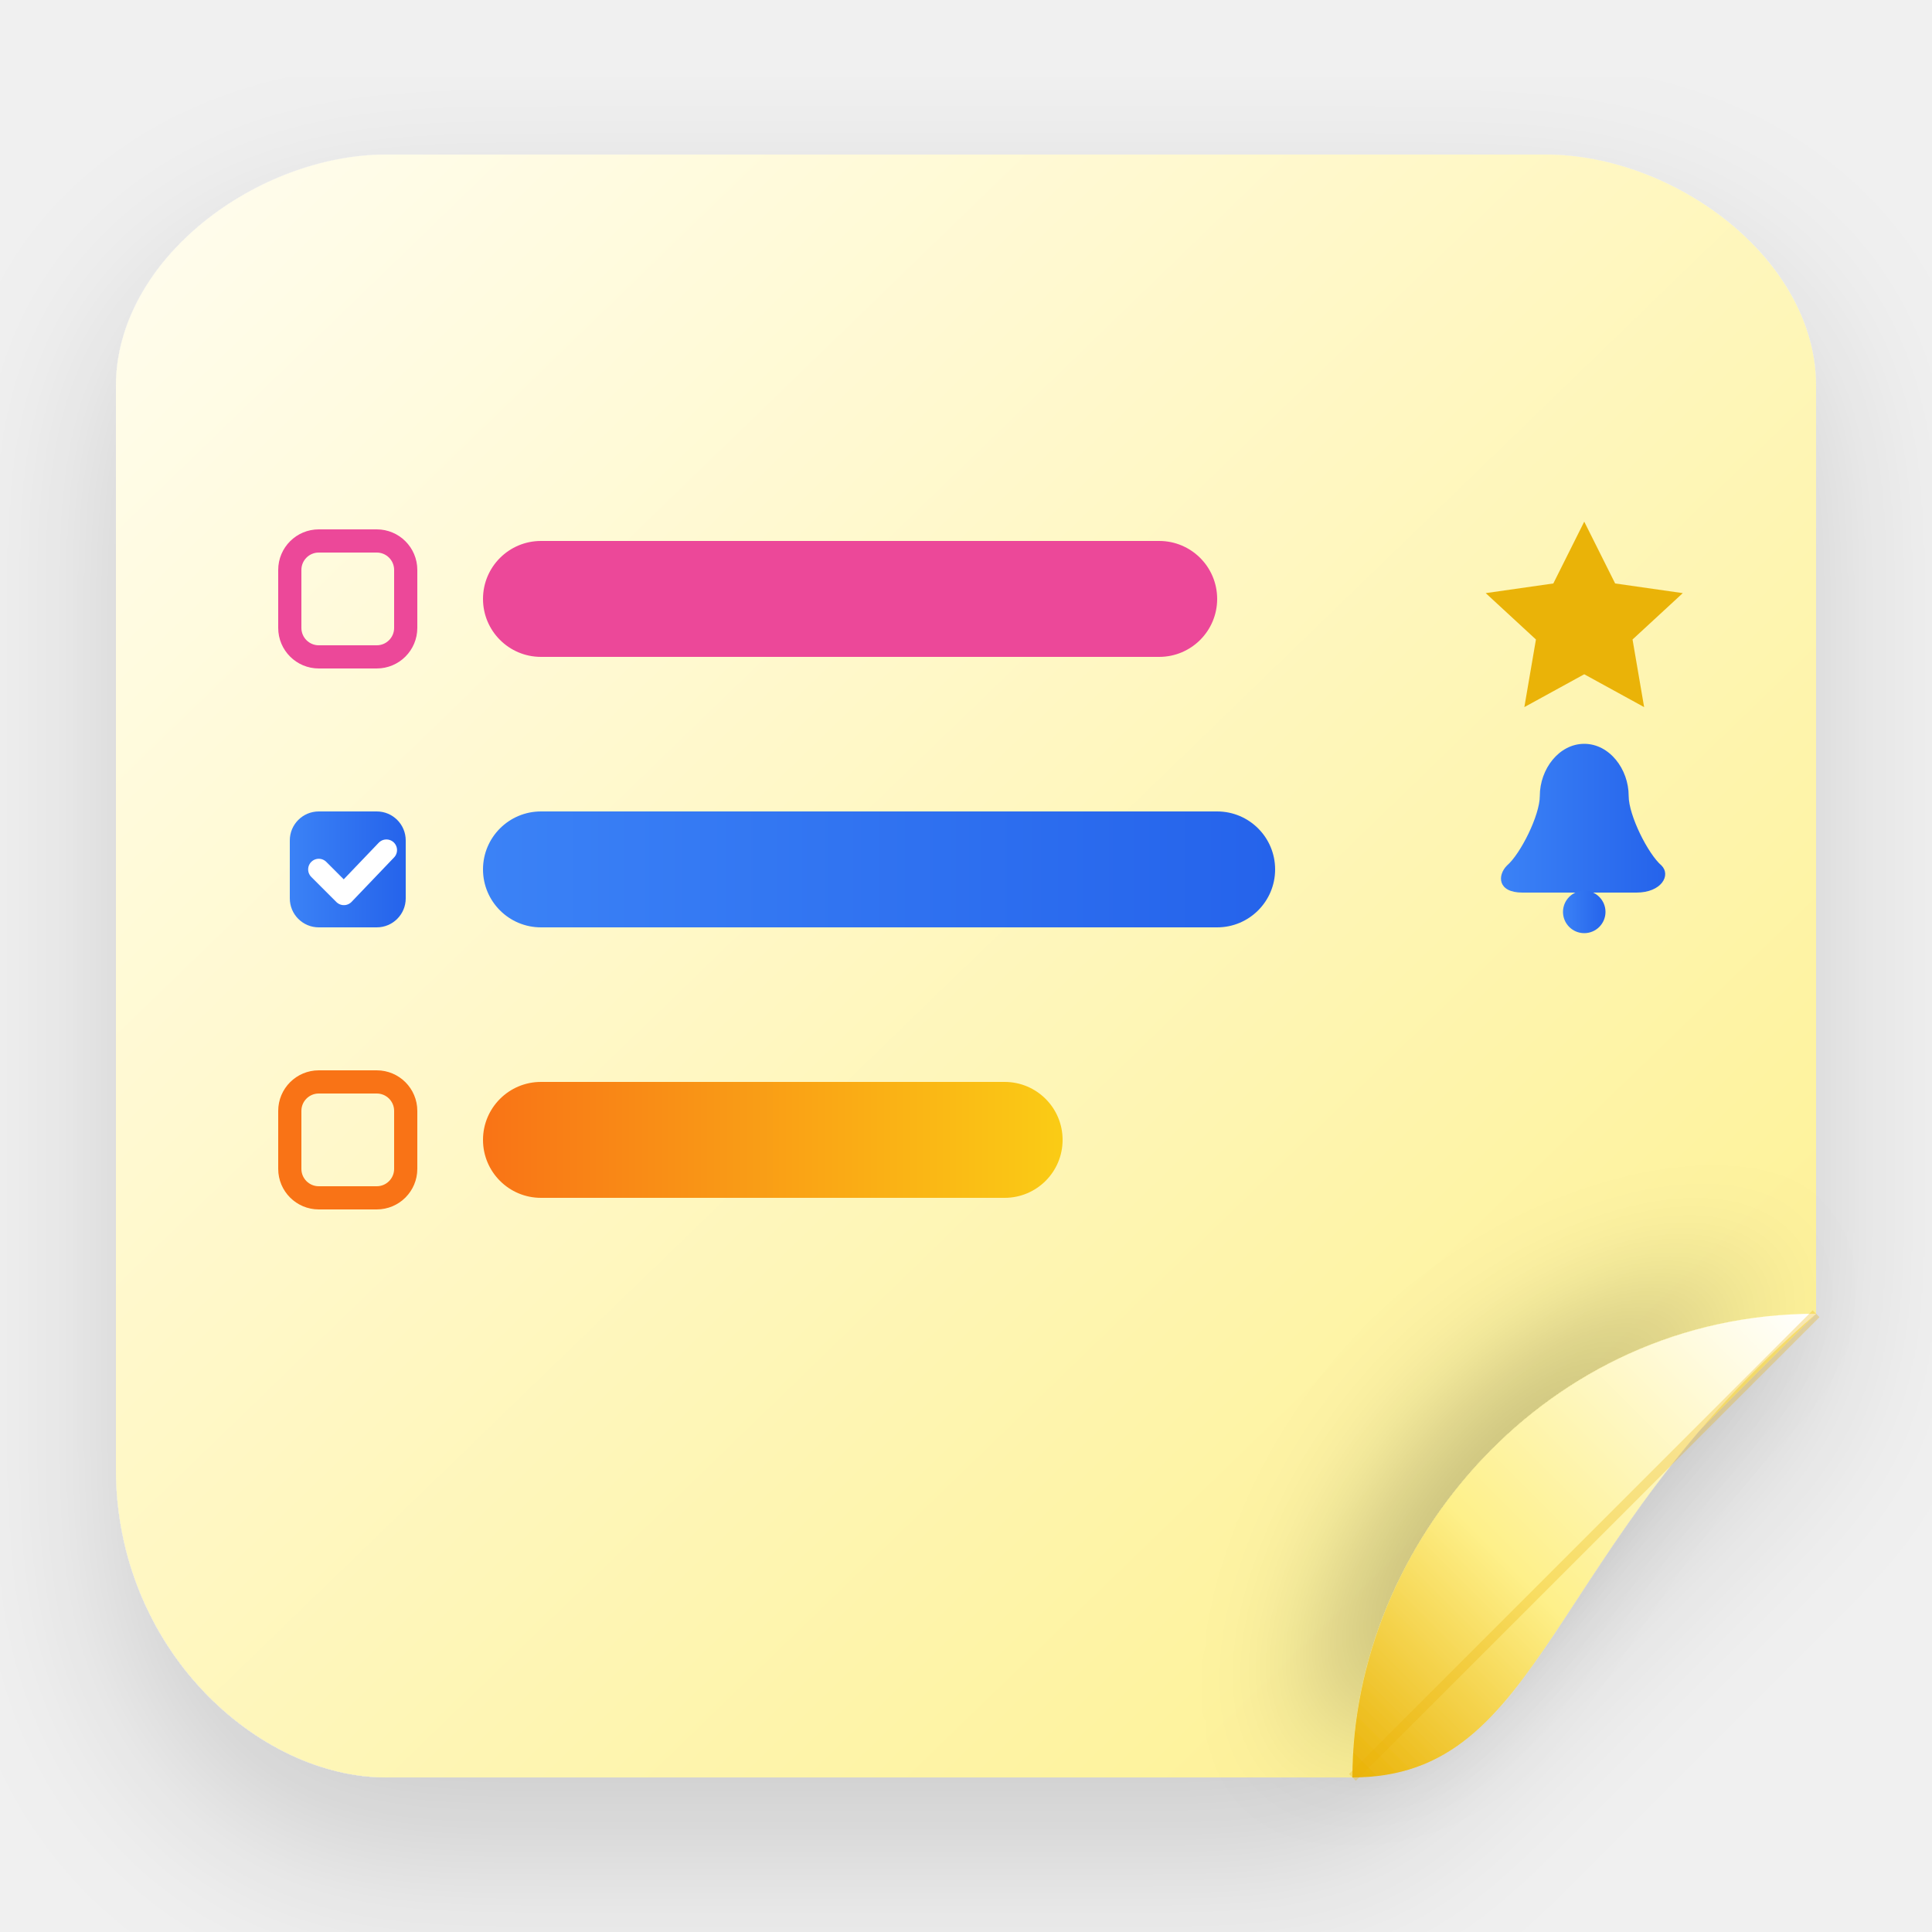
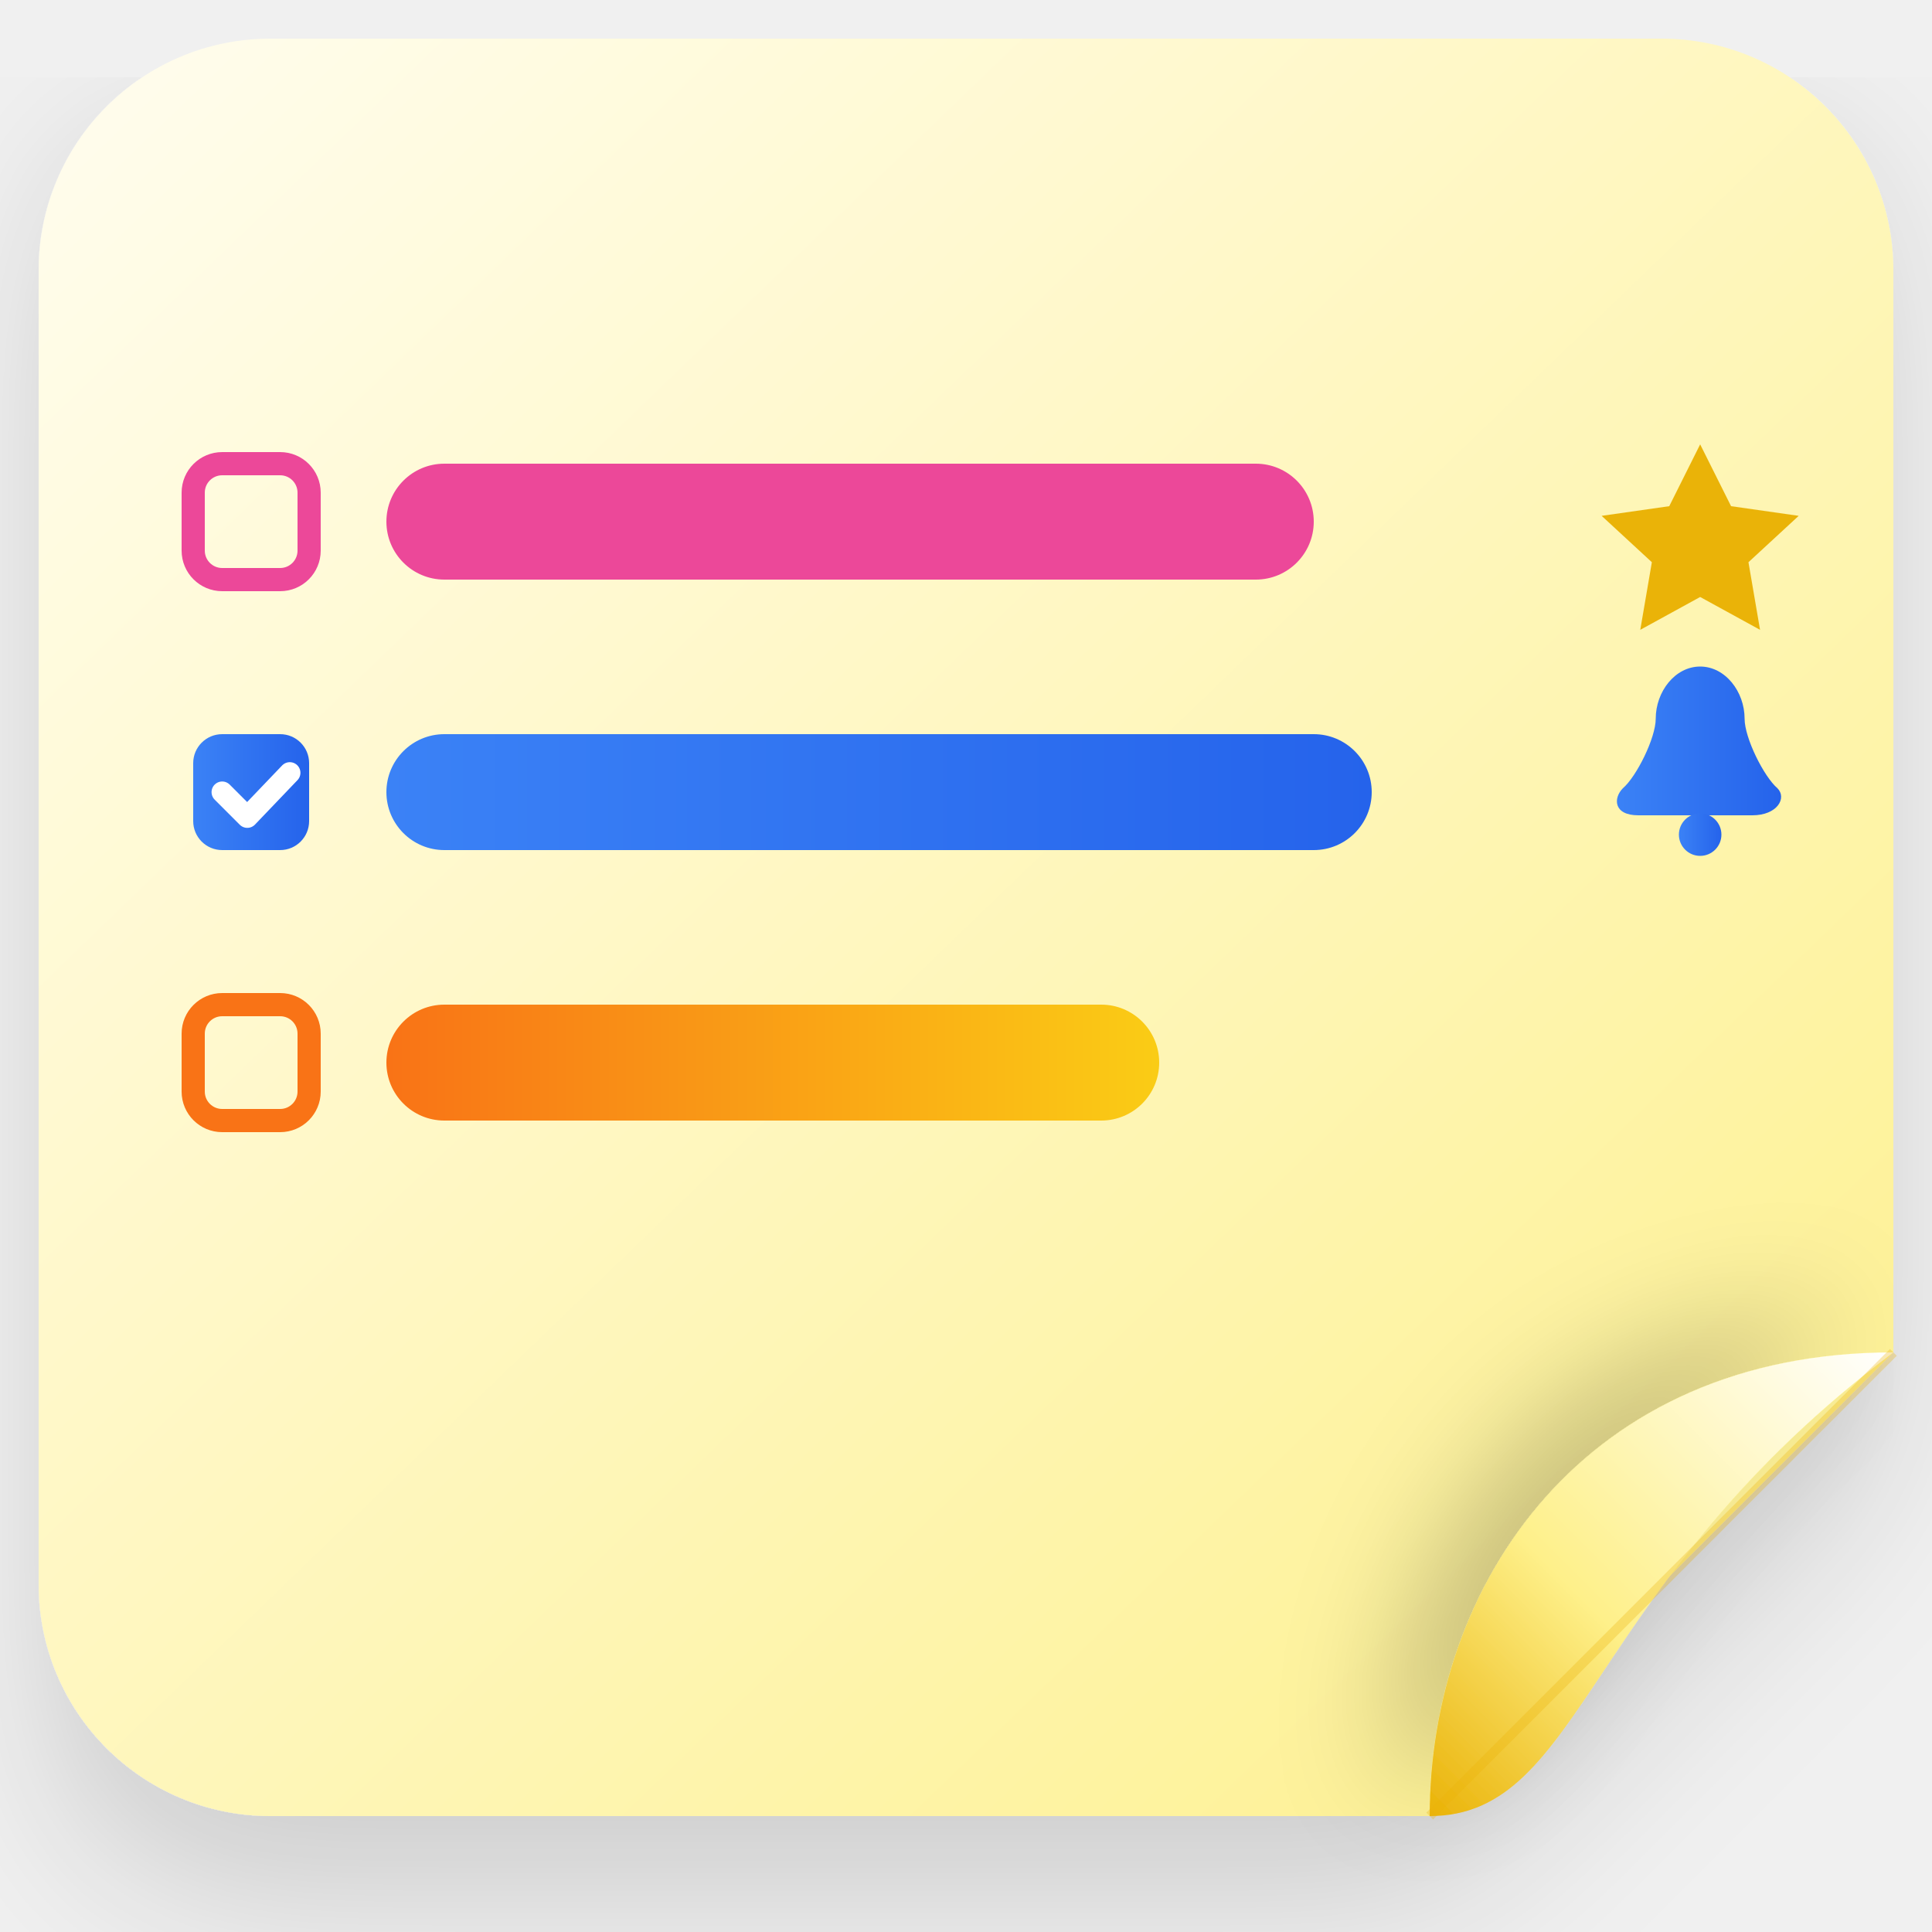
<svg xmlns="http://www.w3.org/2000/svg" viewBox="0 0 100 100" fill="none">
  <defs>
    <linearGradient id="paper-bg" x1="0%" y1="0%" x2="100%" y2="100%">
      <stop offset="0%" stop-color="#FFFDF0" />
      <stop offset="100%" stop-color="#FEF08A" />
    </linearGradient>
    <linearGradient id="curl-bg" x1="0%" y1="100%" x2="100%" y2="0%">
      <stop offset="0%" stop-color="#EAB308" />
      <stop offset="40%" stop-color="#FEF08A" />
      <stop offset="100%" stop-color="#FFFFFF" />
    </linearGradient>
    <linearGradient id="pill-blue" x1="0%" y1="0%" x2="100%" y2="0%">
      <stop offset="0%" stop-color="#3B82F6" />
      <stop offset="100%" stop-color="#2563EB" />
    </linearGradient>
    <linearGradient id="pill-yellow" x1="0%" y1="0%" x2="100%" y2="0%">
      <stop offset="0%" stop-color="#F97316" />
      <stop offset="100%" stop-color="#FACC15" />
    </linearGradient>
    <filter id="paper-shadow" x="-15%" y="-15%" width="135%" height="135%">
      <feDropShadow dx="0" dy="4" stdDeviation="4.5" flood-color="#000000" flood-opacity="0.15" />
    </filter>
    <filter id="curl-shadow" x="-35%" y="-35%" width="170%" height="170%">
      <feDropShadow dx="-2" dy="-2" stdDeviation="3" flood-color="#000000" flood-opacity="0.22" />
    </filter>
  </defs>
  <g>
-     <path d="M6 20 C6 13.37 13.37 8 20 8 H80 C86.63 8 94 13.37 94 20 V68 L70 92 H20 C13.37 92 6 85.37 6 76 Z" fill="url(#paper-bg)" filter="url(#paper-shadow)" />
-     <rect x="15" y="28" width="6" height="6" rx="1.5" stroke="#EC4899" stroke-width="1.2" fill="none" />
-     <rect x="25" y="28" width="38" height="6" rx="3" fill="#EC4899" />
-     <path d="M82.0 27 L83.6 30.2 L87.1 30.7 L84.5 33.1 L85.1 36.6 L82.0 34.9 L78.9 36.6 L79.5 33.1 L76.9 30.7 L80.4 30.2 Z" fill="#EAB308" />
-     <rect x="15" y="42" width="6" height="6" rx="1.5" fill="url(#pill-blue)" />
-     <path d="M16.5 45 L17.8 46.3 L20 44" stroke="#FFFFFF" stroke-width="1.1" stroke-linecap="round" stroke-linejoin="round" />
-     <rect x="25" y="42" width="41" height="6" rx="3" fill="url(#pill-blue)" />
-     <path d="M82.0 38.5 C80.7 38.5 79.7 39.8 79.7 41.2 C79.7 42.2 78.7 44.2 78.0 44.8 C77.5 45.3 77.5 46.2 78.8 46.2 H84.7 C86.0 46.2 86.5 45.3 86.0 44.8 C85.3 44.2 84.3 42.2 84.3 41.2 C84.3 39.8 83.3 38.5 82.0 38.5 Z" fill="url(#pill-blue)" />
-     <circle cx="82.0" cy="47.2" r="1.1" fill="url(#pill-blue)" />
-     <rect x="15" y="56" width="6" height="6" rx="1.5" stroke="#F97316" stroke-width="1.2" fill="none" />
-     <rect x="25" y="56" width="30" height="6" rx="3" fill="url(#pill-yellow)" />
-     <path d="M70 92 C70 80 80 68 94 68 C80 80 80 92 70 92 Z" fill="url(#curl-bg)" filter="url(#curl-shadow)" />
-     <path d="M70 92 L94 68" stroke="#EAB308" stroke-opacity="0.3" stroke-width="0.5" />
+     <path d="M2 14 C2 7.37 7.37 2 14 2 H86 C92.63 2 98 7.37 98 14 V70 L74 94 H14 C7.37 94 2 88.63 2 82 Z" fill="url(#paper-bg)" filter="url(#paper-shadow)" />
+     <rect x="10" y="24" width="6" height="6" rx="1.5" stroke="#EC4899" stroke-width="1.2" fill="none" />
+     <rect x="20" y="24" width="48" height="6" rx="3" fill="#EC4899" />
+     <path d="M88.0 23 L89.6 26.2 L93.1 26.7 L90.5 29.1 L91.1 32.6 L88.0 30.9 L84.9 32.6 L85.5 29.1 L82.9 26.7 L86.4 26.2 Z" fill="#EAB308" />
+     <rect x="10" y="38" width="6" height="6" rx="1.5" fill="url(#pill-blue)" />
+     <path d="M11.5 41 L12.8 42.3 L15 40" stroke="#FFFFFF" stroke-width="1.1" stroke-linecap="round" stroke-linejoin="round" />
+     <rect x="20" y="38" width="51" height="6" rx="3" fill="url(#pill-blue)" />
+     <path d="M88.0 34.5 C86.7 34.5 85.7 35.8 85.7 37.2 C85.7 38.2 84.7 40.2 84.0 40.8 C83.5 41.3 83.5 42.2 84.8 42.2 H90.7 C92.0 42.2 92.5 41.3 92.0 40.8 C91.3 40.2 90.3 38.2 90.3 37.2 C90.3 35.8 89.3 34.5 88.0 34.5 Z" fill="url(#pill-blue)" />
+     <circle cx="88.0" cy="43.2" r="1.1" fill="url(#pill-blue)" />
+     <rect x="10" y="52" width="6" height="6" rx="1.5" stroke="#F97316" stroke-width="1.2" fill="none" />
+     <rect x="20" y="52" width="40" height="6" rx="3" fill="url(#pill-yellow)" />
+     <path d="M74 94 C74 82 82 70 98 70 C82 82 82 94 74 94 Z" fill="url(#curl-bg)" filter="url(#curl-shadow)" />
+     <path d="M74 94 L98 70" stroke="#EAB308" stroke-opacity="0.3" stroke-width="0.5" />
  </g>
</svg>
